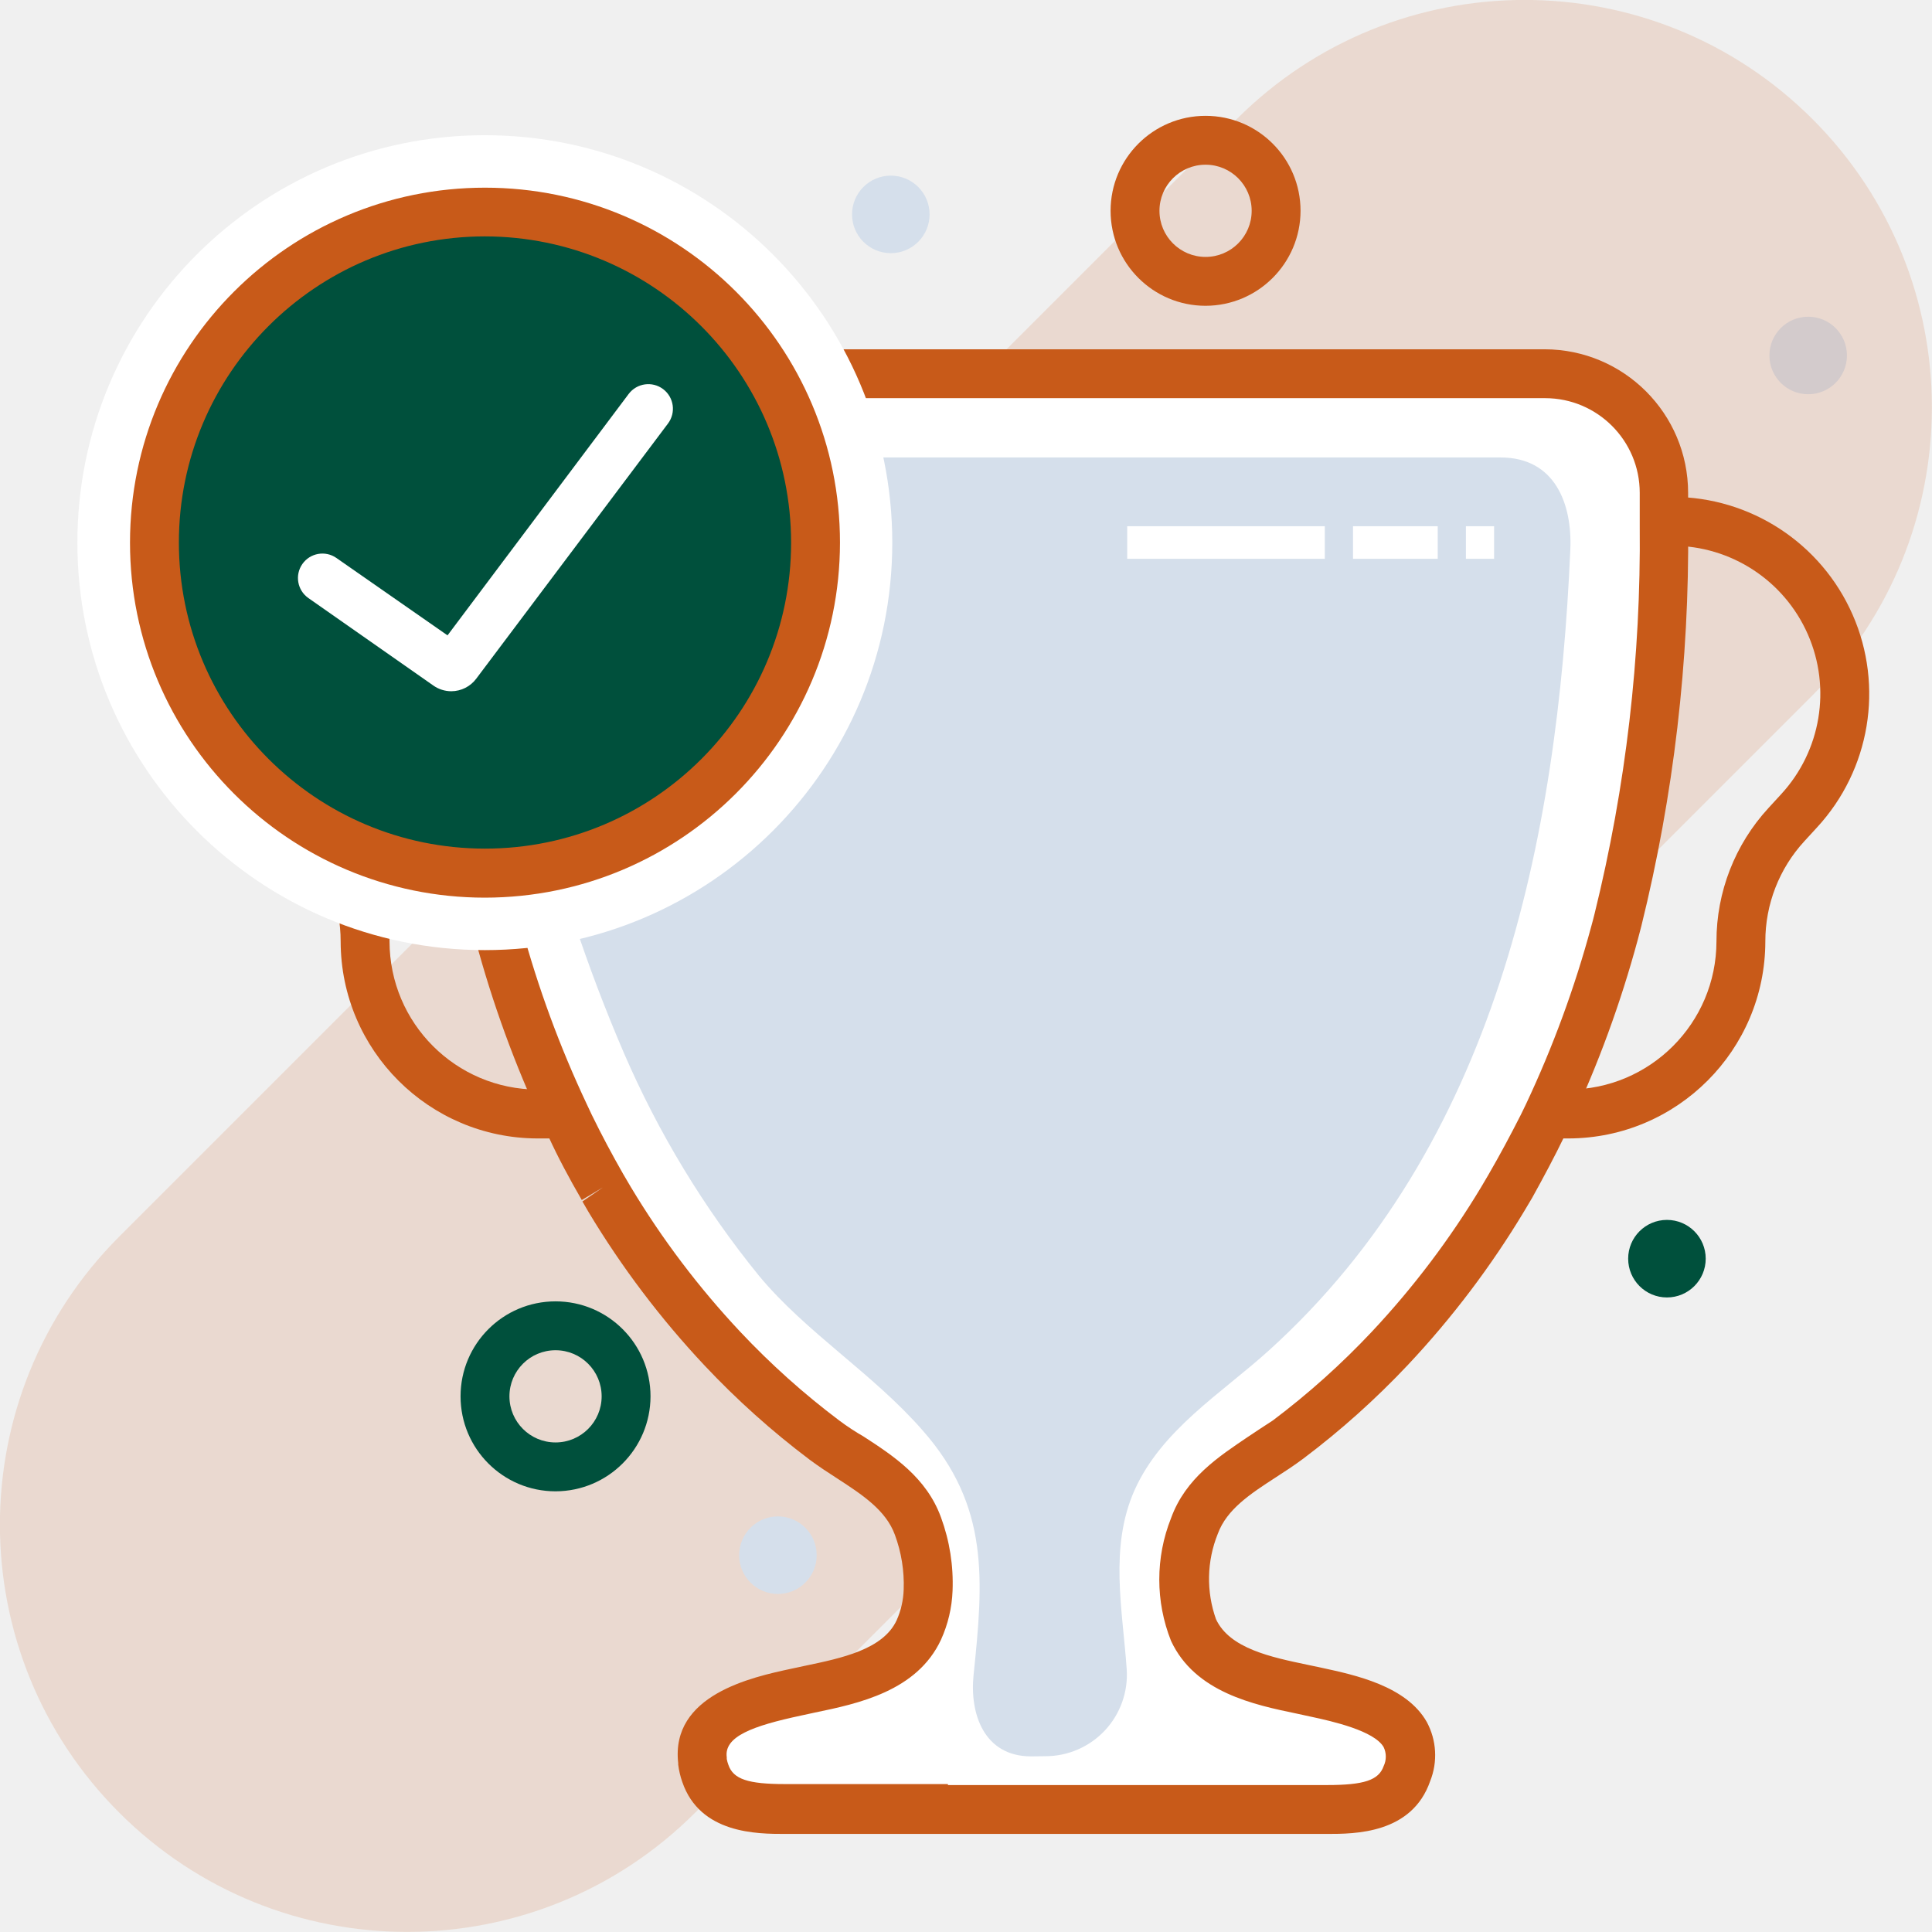
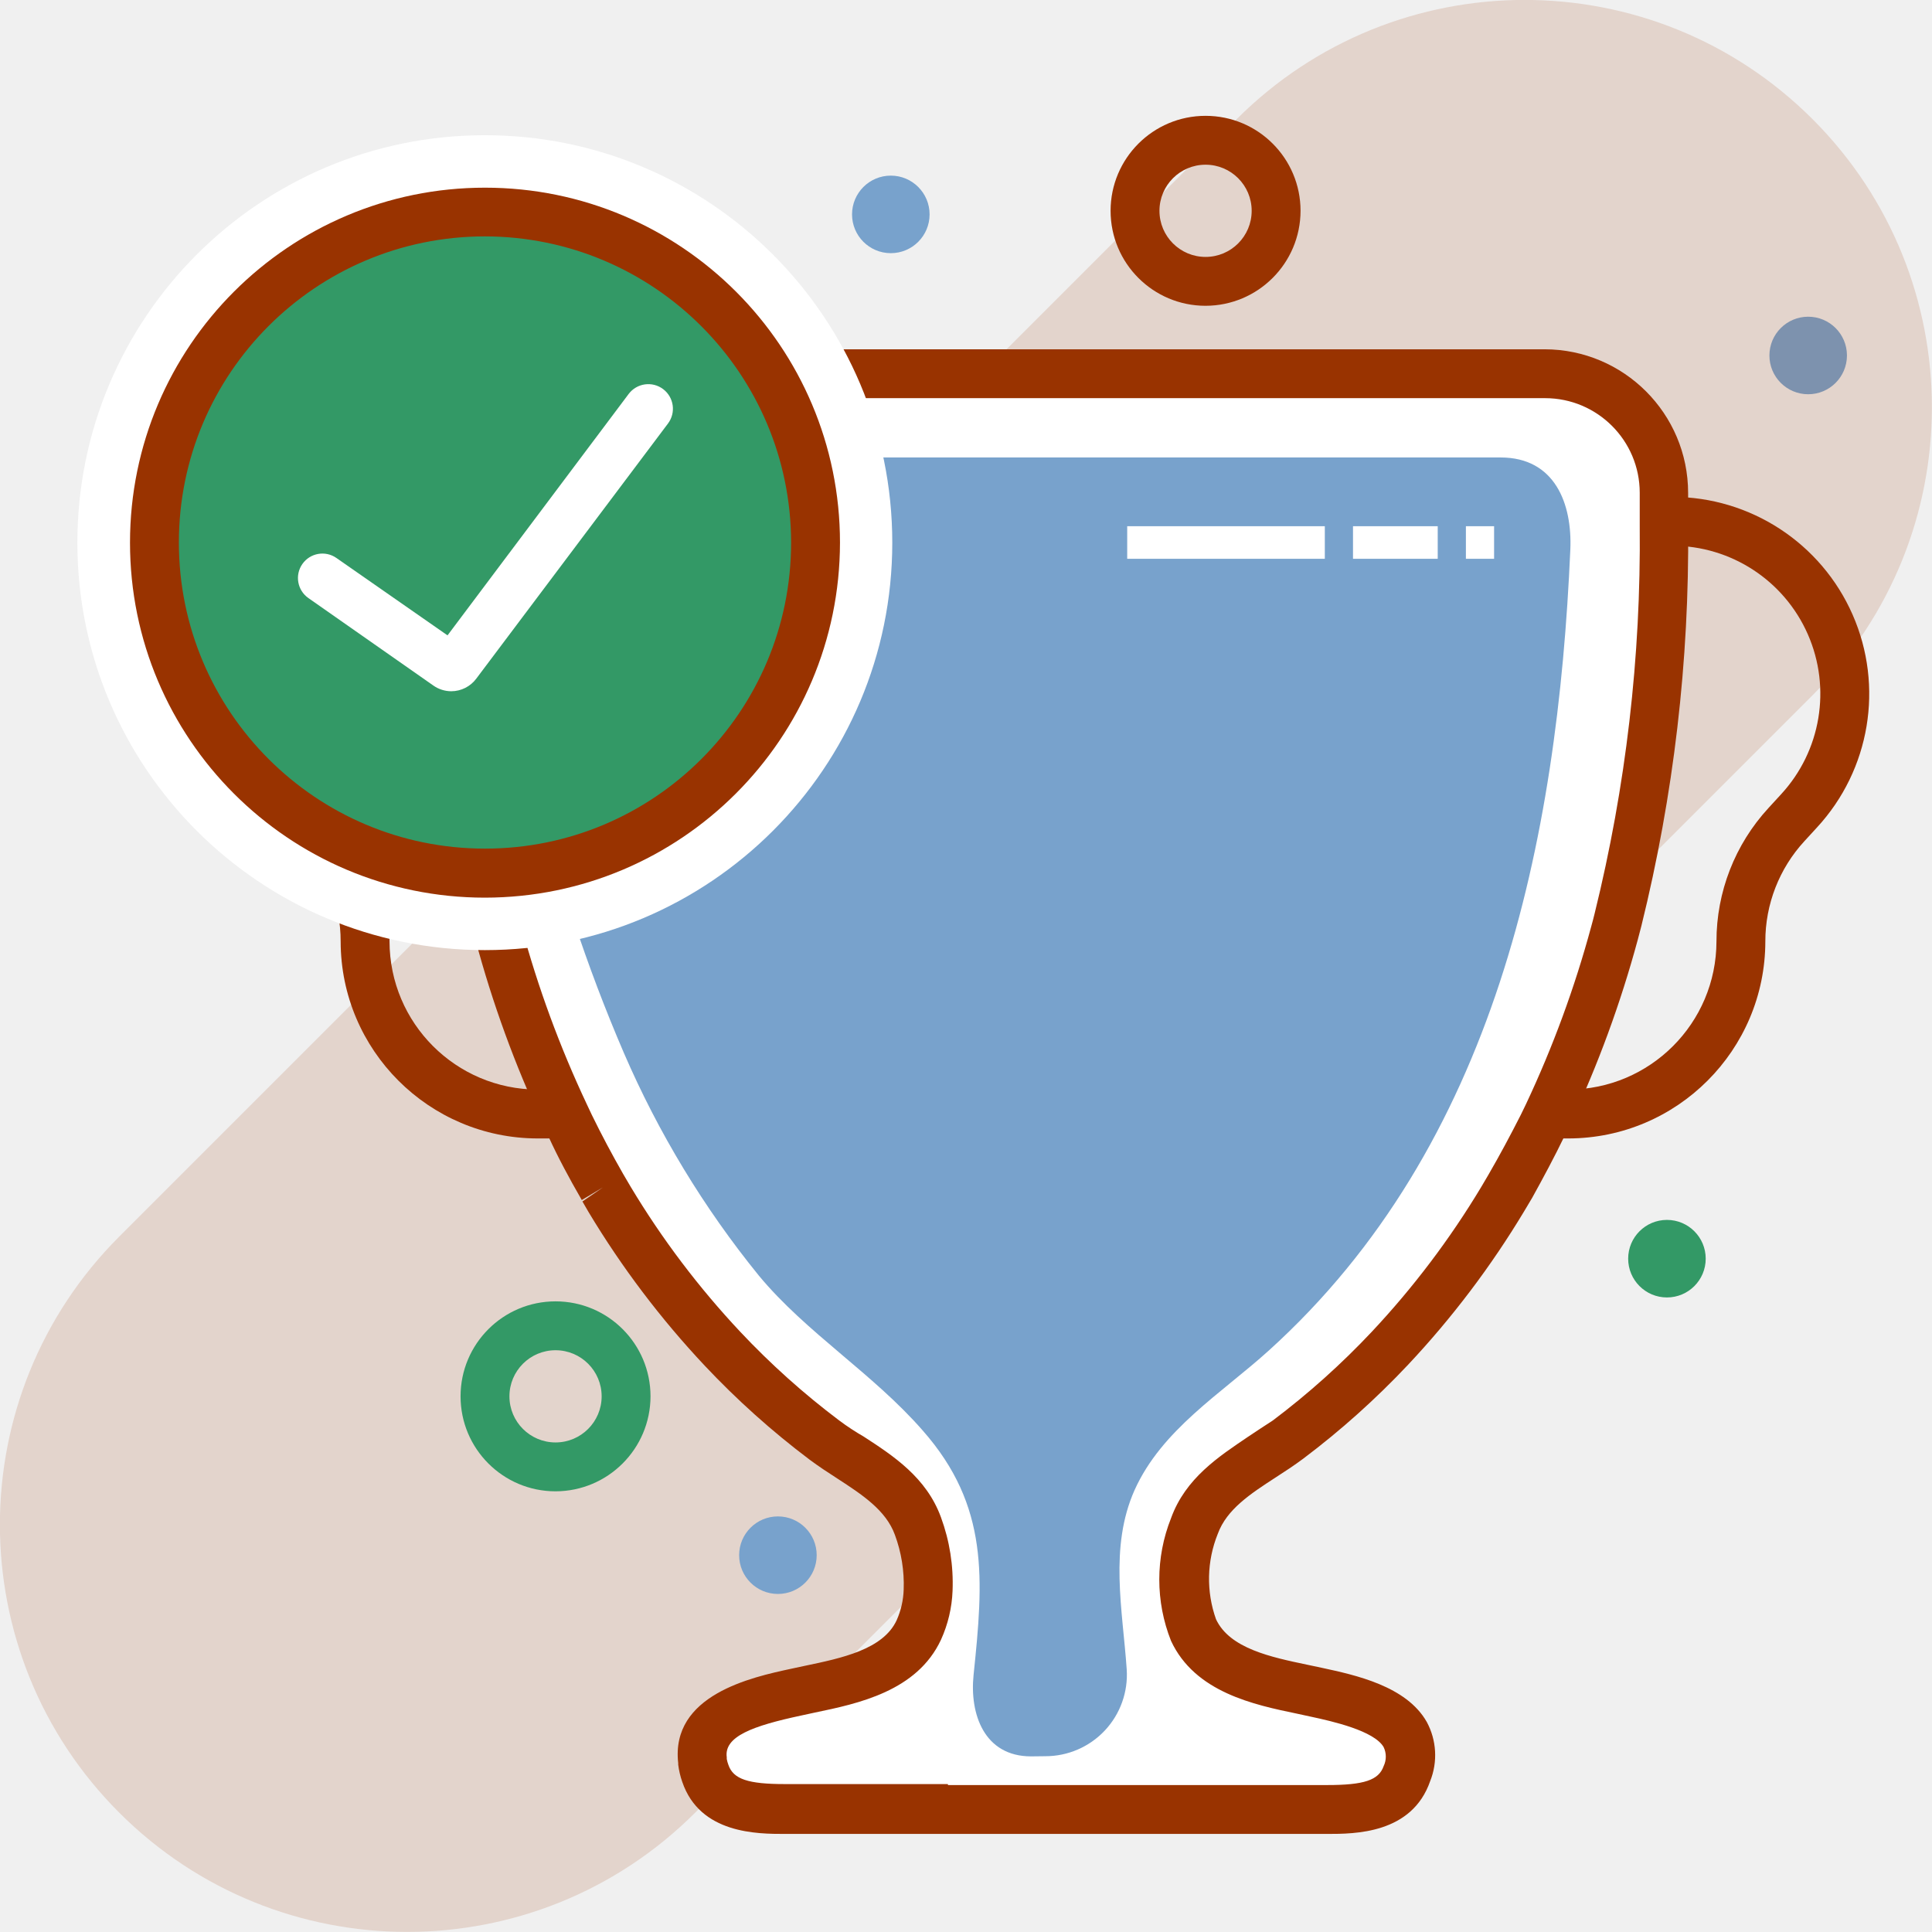
<svg xmlns="http://www.w3.org/2000/svg" viewBox="0 0 118.59 118.59">
  <defs>
-     <style>.cls-1{fill:#d5dfeb;}.cls-2{fill:#c85a19;opacity:0.15;}.cls-3{fill:#fff;}.cls-4{fill:#c6bbff;}.cls-5{fill:#ff8dd9;}.cls-6{fill:#c85a19;}.cls-7{fill:#00503c;}</style>
+     <style>.cls-1{fill:#78a2cc;}.cls-2{fill:#993300;opacity:0.15;}.cls-3{fill:#fff;}.cls-4{fill:#c6bbff;}.cls-5{fill:#ff8dd9;}.cls-6{fill:#993300;}.cls-7{fill:#339966;}</style>
  </defs>
  <g id="Layer_2" data-name="Layer 2">
    <g id="Layer_1-2" data-name="Layer 1">
      <circle class="cls-1" cx="110.99" cy="21.82" r="2.38" />
      <rect class="cls-2" x="-14.21" y="34.29" width="147" height="50" rx="25" ry="25" transform="translate(-24.56 59.29) rotate(-45)" />
      <path class="cls-3" d="M103.11,30.25V32.3a96.57,96.57,0,0,1-2.82,24.16c-.07.28-.14.55-.22.82A67.23,67.23,0,0,1,96,68.41l-.33.69c-.61,1.26-1.27,2.51-2,3.72l-.1.17-.39.65a53.9,53.9,0,0,1-6.91,9.15A49.18,49.18,0,0,1,80,88.4C78,90,75.26,91.08,74.3,93.7a8.74,8.74,0,0,0-.06,6.39c1.25,2.68,4.72,3.21,7.29,3.76s7.05,1.4,5.81,5c-.71,2.07-3,2.18-4.89,2.18H49.18c-1.85,0-4.18-.11-4.89-2.18a3.53,3.53,0,0,1-.18-.76h0c-.41-3,3.65-3.78,6-4.29,2.57-.55,6-1.08,7.29-3.76A6.49,6.49,0,0,0,58,97.64v0a10.21,10.21,0,0,0-.62-3.92c-1-2.62-3.65-3.73-5.74-5.3a49.18,49.18,0,0,1-6.26-5.61,53.9,53.9,0,0,1-6.91-9.15L38,73l-.1-.17c-.71-1.22-1.37-2.46-2-3.72l-.33-.69a67.23,67.23,0,0,1-4.05-11.13c-.07-.27-.15-.55-.22-.82A96.57,96.57,0,0,1,28.53,32.3V30.25a7.31,7.31,0,0,1,7.31-7.31h60A7.31,7.31,0,0,1,103.11,30.25Z" />
      <path class="cls-1" d="M64.16,107.8a5,5,0,0,0,5-5.33c-.25-3.65-1.08-7.49.48-11,1.67-3.72,5.32-5.93,8.24-8.57,13.91-12.58,17.73-31.3,18.51-49.17.12-2.8-.94-5.65-4.28-5.65H33.29a2.9,2.9,0,0,0-2.92,3.14,99.64,99.64,0,0,0,7.92,33.4,58.46,58.46,0,0,0,8.29,13.68c2.92,3.52,7,6,10.06,9.51,4.09,4.64,3.73,9.15,3.12,15-.25,2.4.65,5,3.53,5Z" />
      <path class="cls-4" d="M61.09,107.8" />
      <path class="cls-5" d="M48,101.36" />
      <path class="cls-6" d="M81.46,112.57H48.18c-1.69,0-5.21,0-6.3-3.19a5.08,5.08,0,0,1-.25-1.06v-.09c-.48-4.2,4.52-5.28,6.94-5.8l.84-.18c2.25-.47,4.8-1,5.63-2.8a5,5,0,0,0,.43-1.88,8.76,8.76,0,0,0-.54-3.36c-.55-1.51-2-2.46-3.54-3.46-.56-.36-1.14-.74-1.69-1.15a50.73,50.73,0,0,1-6.45-5.78,55.39,55.39,0,0,1-7.11-9.4l-.39-.67L37,72.89l-1.29.77-.05-.09c-.71-1.23-1.4-2.51-2-3.82l-.06-.12-.28-.6a68.85,68.85,0,0,1-4.14-11.36c-.08-.27-.15-.56-.22-.84A98.21,98.21,0,0,1,26,32.3V30.25a8.82,8.82,0,0,1,8.81-8.81h60a8.82,8.82,0,0,1,8.81,8.81V32.3a98.27,98.27,0,0,1-2.87,24.54c-.07.28-.15.56-.22.84A69,69,0,0,1,96.38,69l-.33.7c-.63,1.31-1.32,2.59-2,3.82l-.5.84a55.48,55.48,0,0,1-7.11,9.4,50.76,50.76,0,0,1-6.45,5.78c-.55.41-1.13.79-1.69,1.15-1.54,1-3,1.95-3.55,3.46a7.38,7.38,0,0,0-.11,5.24c.84,1.8,3.38,2.33,5.63,2.8l.85.18c2.08.45,5.21,1.12,6.46,3.33a4.29,4.29,0,0,1,.21,3.62C86.67,112.57,83.15,112.57,81.46,112.57Zm-23.27-3H81.46c2.27,0,3.17-.3,3.47-1.16a1.35,1.35,0,0,0,0-1.17c-.58-1-3.12-1.58-4.48-1.87l-.83-.18c-2.65-.55-6.27-1.31-7.74-4.47a10.19,10.19,0,0,1,0-7.53c.89-2.46,2.93-3.78,4.73-5,.52-.34,1-.67,1.52-1a47.8,47.8,0,0,0,6.07-5.44,52.48,52.48,0,0,0,6.72-8.89l.43-.73c.72-1.24,1.37-2.46,2-3.7l.32-.66a66,66,0,0,0,4-10.89c.07-.27.15-.53.21-.8a95.25,95.25,0,0,0,2.77-23.79V30.25a5.81,5.81,0,0,0-5.81-5.81h-60A5.81,5.81,0,0,0,29,30.25V32.3A95.19,95.19,0,0,0,31.8,56.08l.21.8a66,66,0,0,0,4,10.88l.32.68c.6,1.23,1.25,2.45,1.92,3.62l.47.8a52.35,52.35,0,0,0,6.72,8.89,47.73,47.73,0,0,0,6.07,5.44c.48.36,1,.7,1.52,1,1.8,1.17,3.84,2.5,4.73,4.95a11.7,11.7,0,0,1,.71,4.51,8,8,0,0,1-.71,3c-1.47,3.16-5.09,3.92-7.74,4.47l-.83.18c-3,.64-4.76,1.29-4.58,2.57v.1a2.09,2.09,0,0,0,.1.36c.3.88,1.21,1.18,3.47,1.18h10Z" />
      <path class="cls-6" d="M74,18.77a5.83,5.83,0,1,1,5.83-5.83A5.84,5.84,0,0,1,74,18.77Zm0-8.66a2.83,2.83,0,1,0,2.83,2.83A2.83,2.83,0,0,0,74,10.11Z" />
      <path class="cls-7" d="M34.1,91.54a5.83,5.83,0,1,1,5.83-5.83A5.84,5.84,0,0,1,34.1,91.54Zm0-8.66a2.83,2.83,0,1,0,2.83,2.83A2.83,2.83,0,0,0,34.1,82.88Z" />
      <circle class="cls-7" cx="102.32" cy="77.26" r="2.38" />
      <circle class="cls-1" cx="54.68" cy="13.16" r="2.38" />
      <circle class="cls-1" cx="47.75" cy="95.46" r="2.38" />
      <rect class="cls-3" x="69.19" y="32.3" width="12.13" height="2" />
      <rect class="cls-3" x="83.05" y="32.3" width="5.2" height="2" />
      <rect class="cls-3" x="89.98" y="32.3" width="1.73" height="2" />
      <path class="cls-6" d="M96.28,69.88H94.74v-3h1.53a9.11,9.11,0,0,0,9.09-9.09,12.07,12.07,0,0,1,3.19-8.19l.78-.85a9.09,9.09,0,0,0-6.69-15.25h-1v-3h1a12.09,12.09,0,0,1,8.9,20.28l-.78.85a9.07,9.07,0,0,0-2.4,6.16A12.11,12.11,0,0,1,96.28,69.88Z" />
      <path class="cls-6" d="M34.54,69.88H33A12.11,12.11,0,0,1,20.91,57.79a9.07,9.07,0,0,0-2.4-6.16l-.78-.85a12.09,12.09,0,0,1,8.9-20.28h1v3h-1a9.09,9.09,0,0,0-6.69,15.25l.78.85a12.06,12.06,0,0,1,3.19,8.19A9.11,9.11,0,0,0,33,66.88h1.53Z" />
      <circle class="cls-3" cx="29.76" cy="33.31" r="25.01" />
      <circle class="cls-7" cx="30.63" cy="33.31" r="20.29" />
      <path class="cls-6" d="M29.76,55.1A21.79,21.79,0,1,1,51.56,33.31,21.82,21.82,0,0,1,29.76,55.1Zm0-40.59A18.79,18.79,0,1,0,48.56,33.31,18.82,18.82,0,0,0,29.76,14.51Z" />
      <path class="cls-3" d="M27.7,42.43a1.92,1.92,0,0,1-1.1-.35l-7.67-5.37a1.5,1.5,0,0,1,1.72-2.46L27.47,39,38.59,24.18A1.5,1.5,0,1,1,41,26L29.24,41.65A1.92,1.92,0,0,1,27.7,42.43Z" />
    </g>
  </g>
</svg>
